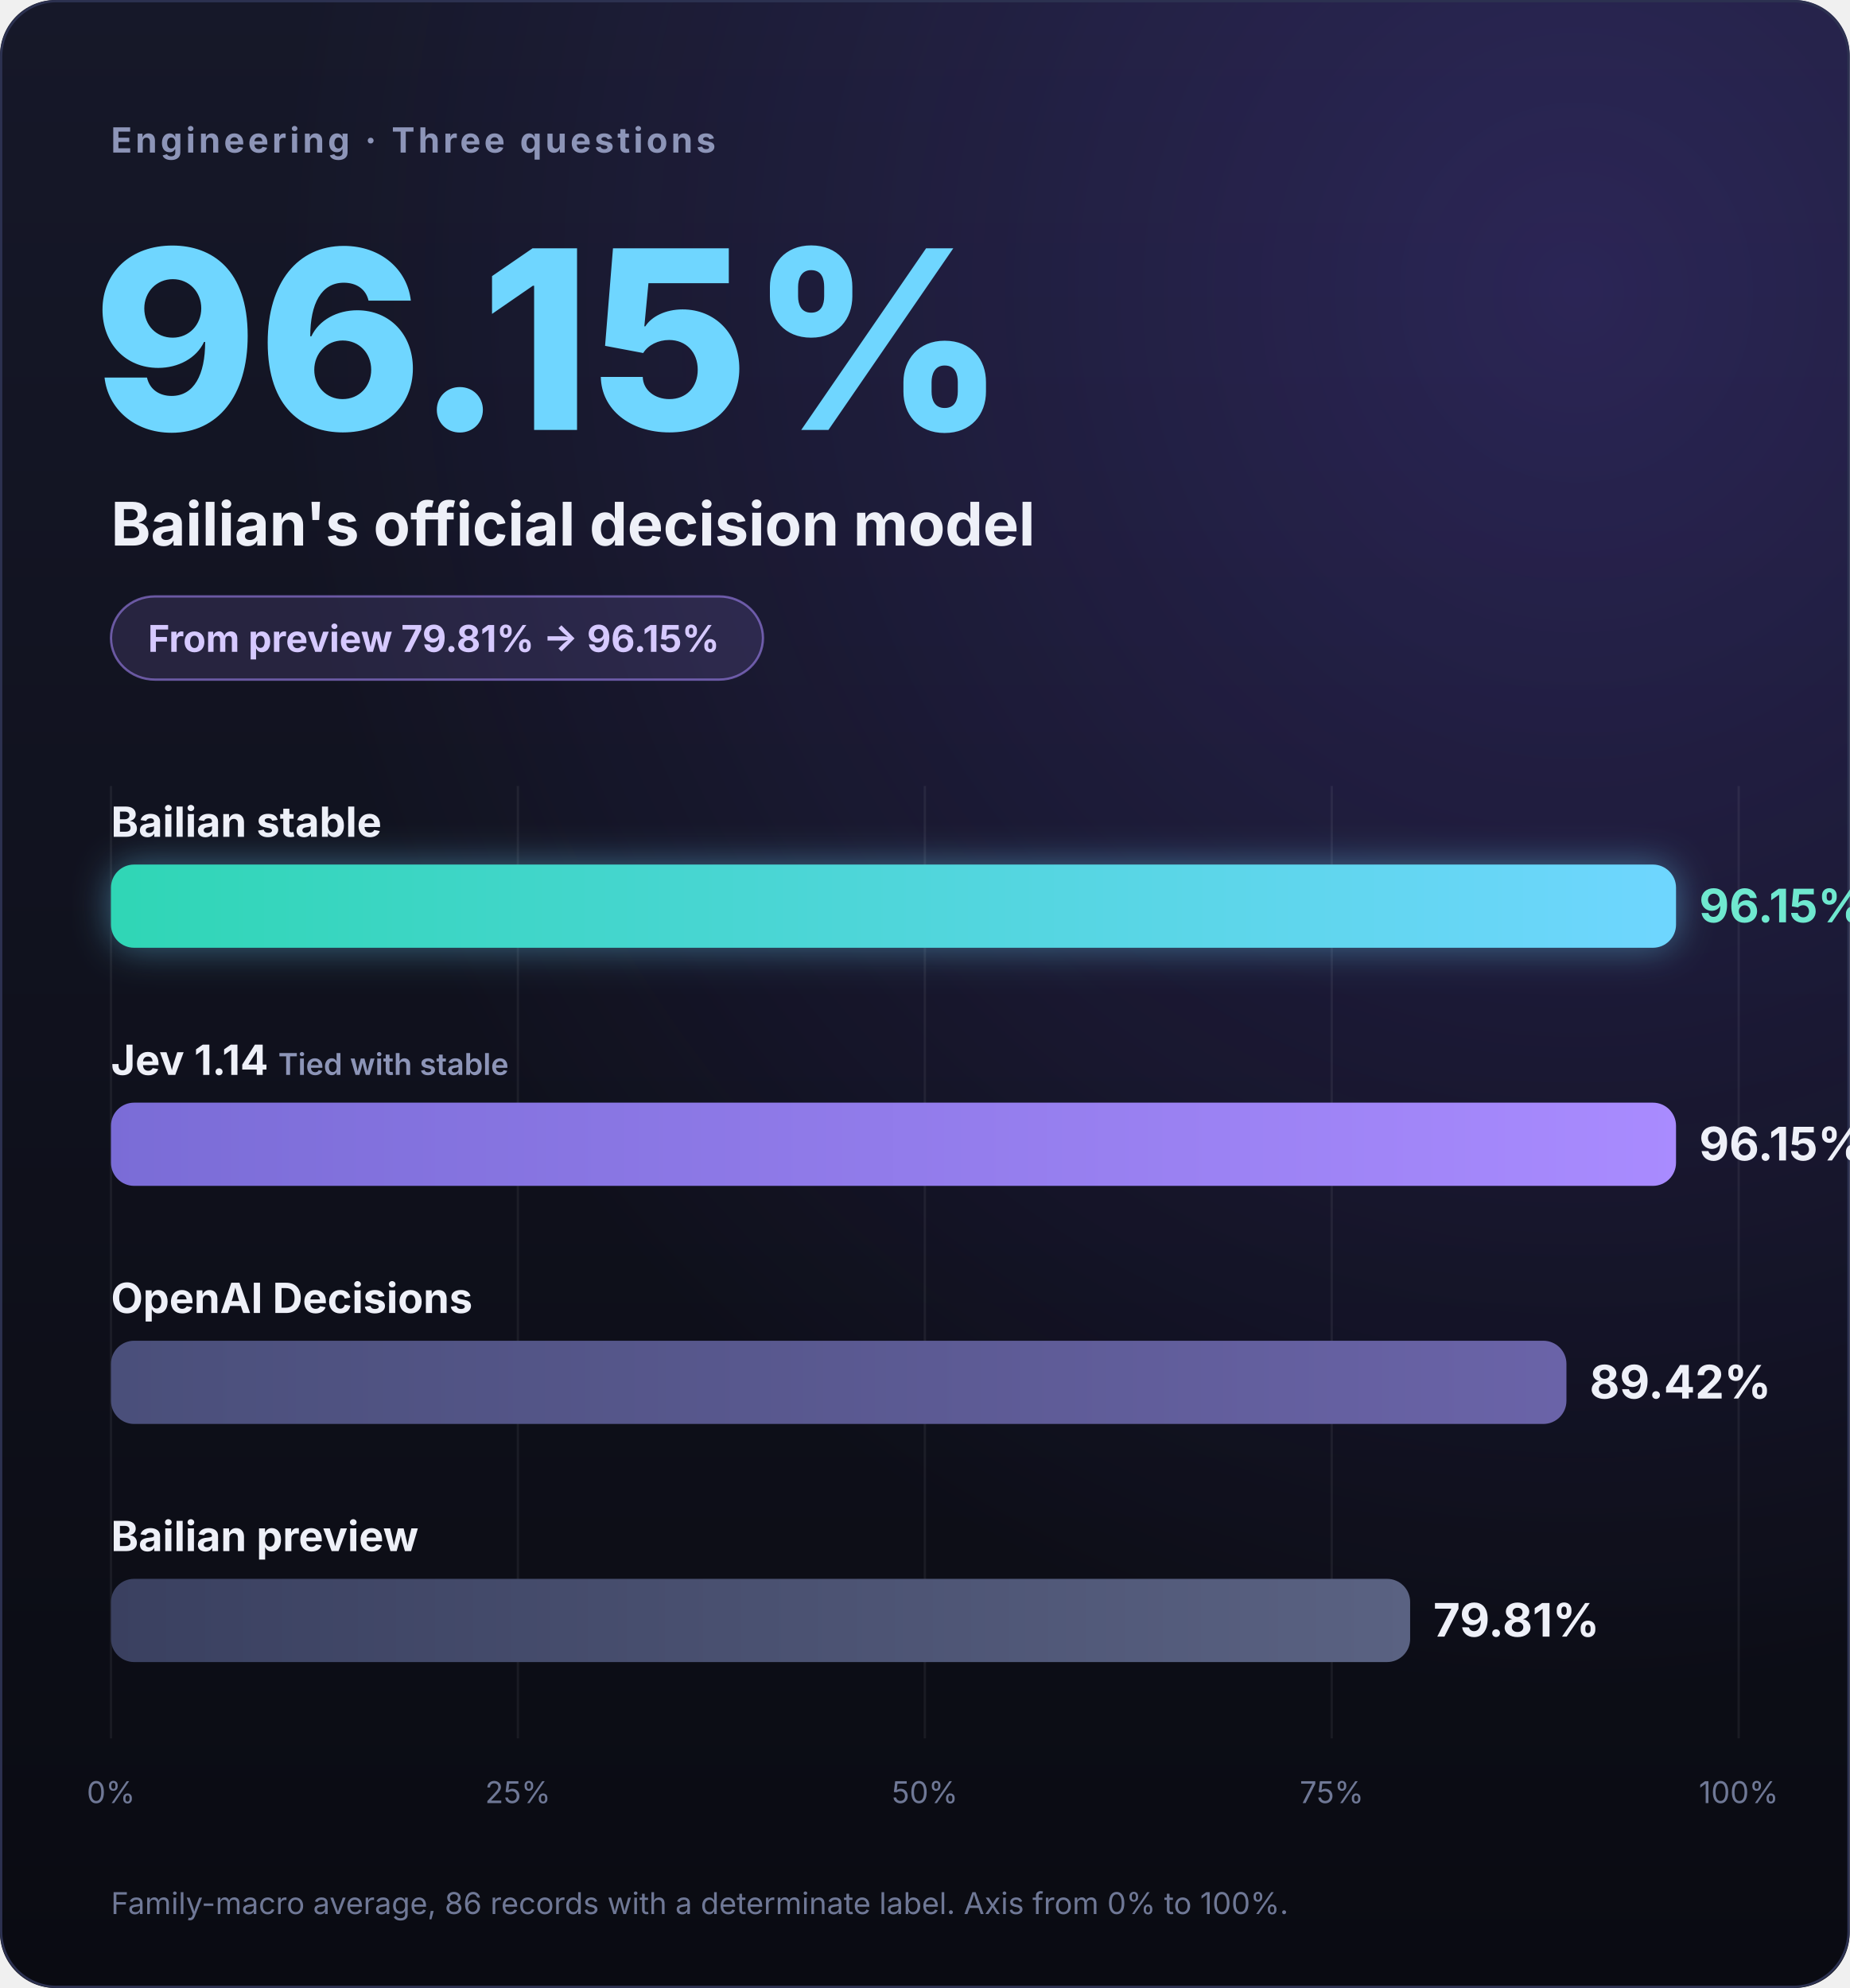
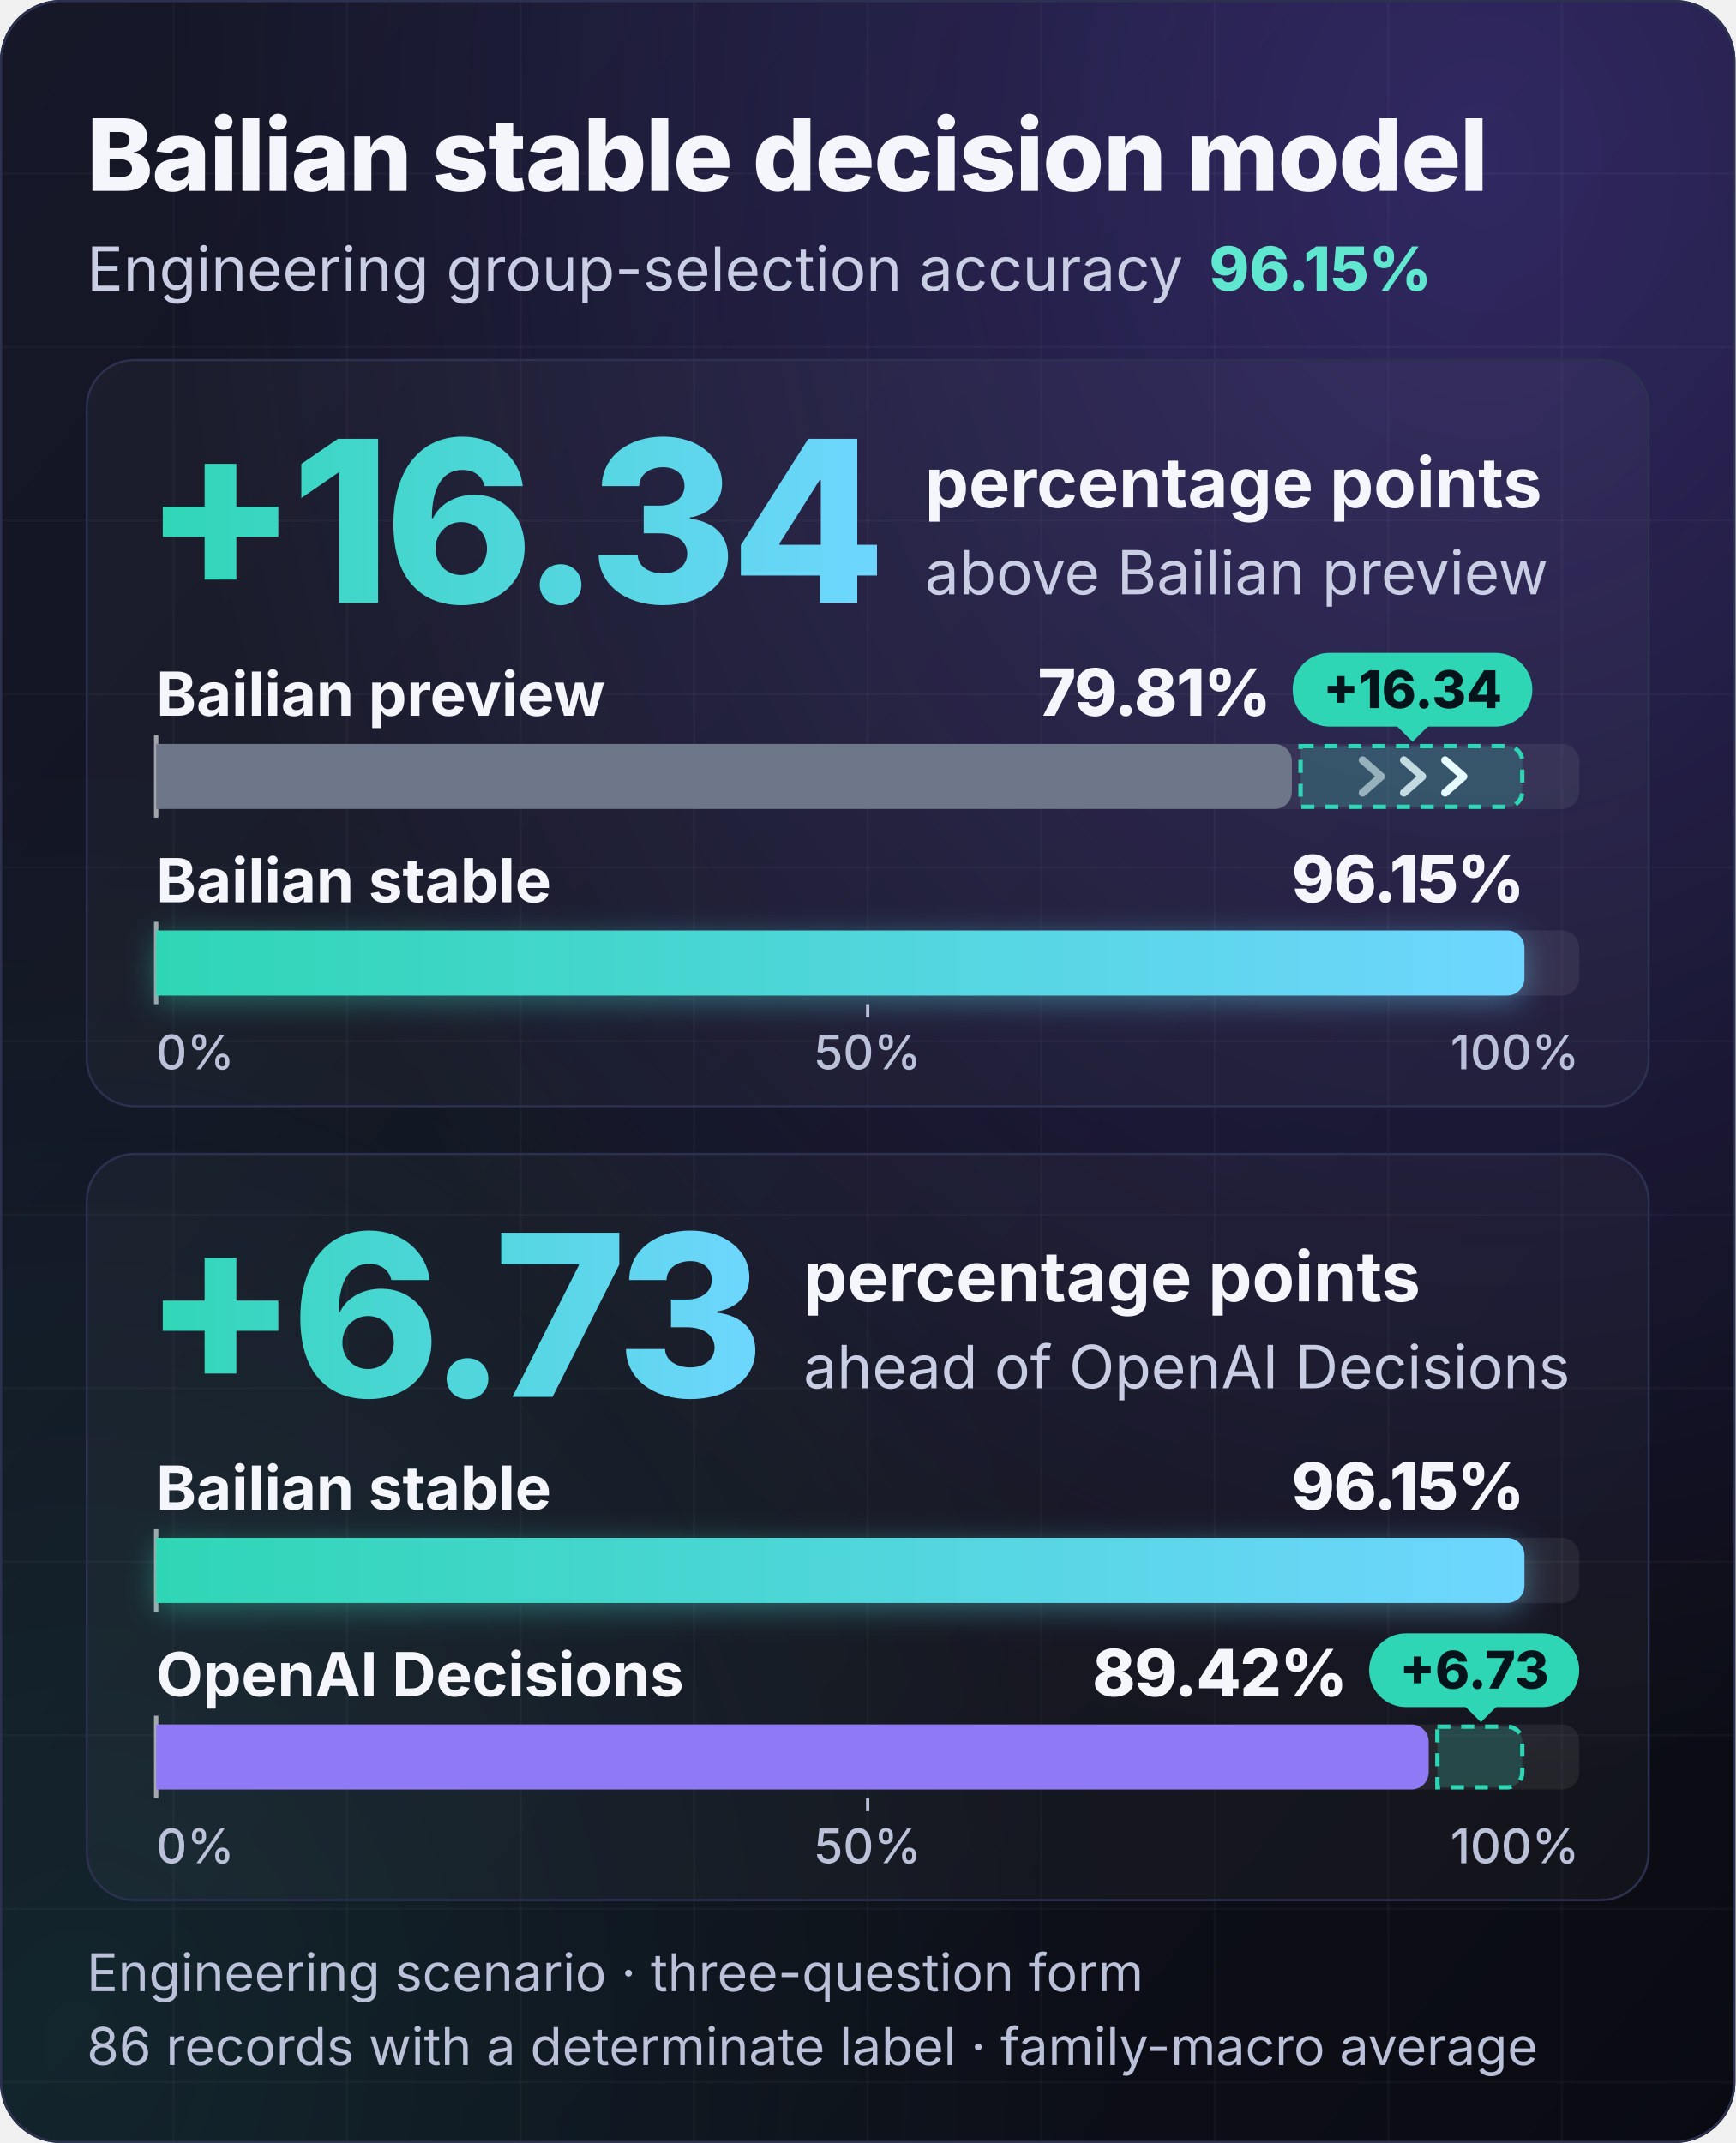
- <svg xmlns="http://www.w3.org/2000/svg" width="800" height="860" viewBox="0 0 800 860" role="img" aria-label="Engineering group-selection accuracy: Bailian stable 96.15%, tied with Jev 1.14, ahead of OpenAI Decisions at 89.42% and the Bailian preview at 79.81%">
+ <svg xmlns="http://www.w3.org/2000/svg" width="800" height="988" viewBox="0 0 800 988" role="img" aria-label="Engineering group-selection accuracy, three-question form. Bailian preview 79.81%, stable 96.15%, a lift of 16.34 percentage points. Bailian stable 96.15%, OpenAI Decisions 89.42%, a lead of 6.73 percentage points.">
  <defs>
-     <linearGradient id="bg" x1="0" y1="0" x2="0" y2="1">
+     <linearGradient id="bg" x1="0" y1="0" x2="1" y2="1">
      <stop offset="0" stop-color="#161829" />
      <stop offset="1" stop-color="#0a0b12" />
    </linearGradient>
-     <radialGradient id="glow" cx=".85" cy=".15" r=".7">
-       <stop offset="0" stop-color="#7b5cff" stop-opacity=".22" />
+     <radialGradient id="glow" cx=".85" cy=".08" r=".75">
+       <stop offset="0" stop-color="#7b5cff" stop-opacity=".30" />
      <stop offset="1" stop-color="#7b5cff" stop-opacity="0" />
    </radialGradient>
-     <filter id="soft" x="-40%" y="-80%" width="180%" height="260%">
-       <feGaussianBlur stdDeviation="8" />
-     </filter>
-   </defs>
-   <rect width="800" height="860" rx="24" fill="url(#bg)" />
-   <rect width="800" height="860" rx="24" fill="url(#glow)" />
-   <rect x=".5" y=".5" width="799" height="859" rx="24" fill="none" stroke="#2c3150" />
-   <g font-family="Inter,-apple-system,BlinkMacSystemFont,'Segoe UI','PingFang SC','Microsoft YaHei','Noto Sans CJK SC',sans-serif">
-     <text x="48" y="66" font-size="15" font-weight="700" letter-spacing="1.5" fill="#8d95b8">Engineering  ·  Three questions</text>
-     <text x="40" y="186" font-size="108" font-weight="800" fill="#6fd6ff">96.15%</text>
-     <text x="48" y="236" font-size="26" font-weight="700" fill="#eef0f8">Bailian's official decision model</text>
-     <rect x="48" y="258" width="282" height="36" rx="19" fill="#a98bff" fill-opacity=".14" stroke="#a98bff" stroke-opacity=".55" />
-     <text x="64" y="282" font-size="16" font-weight="700" fill="#d6c9ff">From preview  79.81%  →  96.15%</text>
-     <path d="M48.0 340 V752" stroke="#fff" stroke-opacity=".06" />
-     <text x="48.0" y="780" font-size="13" text-anchor="middle" fill="#6f7896">0%</text>
-     <path d="M224.0 340 V752" stroke="#fff" stroke-opacity=".06" />
-     <text x="224.0" y="780" font-size="13" text-anchor="middle" fill="#6f7896">25%</text>
-     <path d="M400.0 340 V752" stroke="#fff" stroke-opacity=".06" />
-     <text x="400.0" y="780" font-size="13" text-anchor="middle" fill="#6f7896">50%</text>
-     <path d="M576.0 340 V752" stroke="#fff" stroke-opacity=".06" />
-     <text x="576.0" y="780" font-size="13" text-anchor="middle" fill="#6f7896">75%</text>
-     <path d="M752.0 340 V752" stroke="#fff" stroke-opacity=".06" />
-     <text x="752.0" y="780" font-size="13" text-anchor="middle" fill="#6f7896">100%</text>
-     <linearGradient id="bar0" x1="0" y1="0" x2="1" y2="0">
+     <radialGradient id="glow2" cx=".05" cy=".95" r=".6">
+       <stop offset="0" stop-color="#2fd6b5" stop-opacity=".10" />
+       <stop offset="1" stop-color="#2fd6b5" stop-opacity="0" />
+     </radialGradient>
+     <linearGradient id="stable" gradientUnits="userSpaceOnUse" x1="72" y1="0" x2="702.74" y2="0">
      <stop offset="0" stop-color="#2fd6b5" />
      <stop offset="1" stop-color="#6fd6ff" />
    </linearGradient>
-     <text x="48" y="362.0" font-size="18" font-weight="700" fill="#eef0f8">Bailian stable</text>
-     <rect x="48" y="374.0" width="676.9" height="36" rx="10" fill="#6fd6ff" opacity=".45" filter="url(#soft)" />
-     <rect x="48" y="374.0" width="676.9" height="36" rx="10" fill="url(#bar0)" />
-     <text x="734.9" y="399.0" font-size="20" font-weight="700" fill="#6fe8cf">96.15%</text>
-     <linearGradient id="bar1" x1="0" y1="0" x2="1" y2="0">
-       <stop offset="0" stop-color="#7a6cd6" />
-       <stop offset="1" stop-color="#a98bff" />
+     <filter id="soft" x="-10%" y="-200%" width="120%" height="500%">
+       <feGaussianBlur stdDeviation="7" />
+     </filter>
+     <clipPath id="frame">
+       <rect width="800" height="988" rx="28" />
+     </clipPath>
+   </defs>
+   <g clip-path="url(#frame)">
+     <rect width="800" height="988" fill="url(#bg)" />
+     <rect width="800" height="988" fill="url(#glow)" />
+     <rect width="800" height="988" fill="url(#glow2)" />
+     <g stroke="#ffffff" stroke-opacity=".03" stroke-width="1">
+       <path d="M0 0V988" />
+       <path d="M80 0V988" />
+       <path d="M160 0V988" />
+       <path d="M240 0V988" />
+       <path d="M320 0V988" />
+       <path d="M400 0V988" />
+       <path d="M480 0V988" />
+       <path d="M560 0V988" />
+       <path d="M640 0V988" />
+       <path d="M720 0V988" />
+       <path d="M800 0V988" />
+       <path d="M0 0H800" />
+       <path d="M0 80H800" />
+       <path d="M0 160H800" />
+       <path d="M0 240H800" />
+       <path d="M0 320H800" />
+       <path d="M0 400H800" />
+       <path d="M0 480H800" />
+       <path d="M0 560H800" />
+       <path d="M0 640H800" />
+       <path d="M0 720H800" />
+       <path d="M0 800H800" />
+       <path d="M0 880H800" />
+       <path d="M0 960H800" />
+     </g>
+   </g>
+   <rect x=".5" y=".5" width="799" height="987" rx="28" fill="none" stroke="#2c3150" />
+   <g font-family="Inter,'Noto Sans CJK SC','PingFang SC','Microsoft YaHei',-apple-system,BlinkMacSystemFont,'Segoe UI',sans-serif">
+     <text x="40" y="88" font-size="46" font-weight="800" fill="#f4f6fc" letter-spacing="-0.5">Bailian stable decision model</text>
+     <text x="40" y="134" font-size="28" font-weight="400" fill="#c9cee4">Engineering group-selection accuracy</text>
+     <text x="557.41" y="134" font-size="28" font-weight="800" fill="#5fe8cf">96.15%</text>
+     <rect x="40" y="166" width="720" height="344" rx="22" fill="#ffffff" fill-opacity=".035" stroke="#2c3150" />
+     <linearGradient id="hero-lift" gradientUnits="userSpaceOnUse" x1="66" y1="0" x2="408.4" y2="0">
+       <stop offset="0" stop-color="#2fd6b5" />
+       <stop offset="1" stop-color="#6fd6ff" />
    </linearGradient>
-     <text x="48" y="465.0" font-size="18" font-weight="700" fill="#eef0f8">Jev 1.14  <tspan font-size="13" font-weight="600" fill="#8d95b8">Tied with stable</tspan>
-     </text>
-     <rect x="48" y="477.0" width="676.9" height="36" rx="10" fill="url(#bar1)" />
-     <text x="734.9" y="502.0" font-size="20" font-weight="700" fill="#eef0f8">96.15%</text>
-     <linearGradient id="bar2" x1="0" y1="0" x2="1" y2="0">
-       <stop offset="0" stop-color="#4a4f7a" />
-       <stop offset="1" stop-color="#6a63a8" />
+     <text x="66" y="278" font-size="104" font-weight="800" fill="url(#hero-lift)" letter-spacing="-3">+16.34</text>
+     <text x="426.4" y="234" font-size="32" font-weight="700" fill="#f4f6fc">percentage points</text>
+     <text x="426.4" y="274" font-size="28" font-weight="400" fill="#c9cee4">above Bailian preview</text>
+     <text x="72" y="330" font-size="28" font-weight="700" fill="#f4f6fc">Bailian preview</text>
+     <path d="M72 339V377" stroke="#ffffff" stroke-opacity=".6" stroke-width="2" />
+     <path d="M72 343H720a8 8 0 0 1 8 8V365a8 8 0 0 1 -8 8H72Z" fill="#ffffff" fill-opacity=".07" />
+     <path d="M72 343H587.55a8 8 0 0 1 8 8V365a8 8 0 0 1 -8 8H72Z" fill="#6e7689" />
+     <path d="M599.55 344H694.74a7 7 0 0 1 7 7V365a7 7 0 0 1 -7 7H599.55Z" fill="#2fd6b5" fill-opacity=".2" stroke="#2fd6b5" stroke-width="2" stroke-dasharray="6 5" />
+     <path d="M628.15 350.5l8.5 7.5l-8.5 7.5" fill="none" stroke="#e6fbff" stroke-opacity="0.55" stroke-width="3.6" stroke-linecap="round" stroke-linejoin="round" />
+     <path d="M647.15 350.5l8.5 7.5l-8.5 7.5" fill="none" stroke="#e6fbff" stroke-opacity="0.8" stroke-width="3.6" stroke-linecap="round" stroke-linejoin="round" />
+     <path d="M666.15 350.5l8.5 7.5l-8.5 7.5" fill="none" stroke="#e6fbff" stroke-opacity="1.0" stroke-width="3.6" stroke-linecap="round" stroke-linejoin="round" />
+     <path d="M643.15 334h16l-8 8z" fill="#2fd6b5" />
+     <rect x="595.91" y="301" width="110.48" height="34" rx="17" fill="#2fd6b5" />
+     <text x="651.15" y="326.5" font-size="24" font-weight="800" fill="#04141a" text-anchor="middle">+16.34</text>
+     <text x="585.91" y="330" font-size="30" font-weight="800" fill="#f4f6fc" text-anchor="end" letter-spacing="-0.5">79.81%</text>
+     <text x="72" y="416" font-size="28" font-weight="700" fill="#f4f6fc">Bailian stable</text>
+     <path d="M72 425V463" stroke="#ffffff" stroke-opacity=".6" stroke-width="2" />
+     <path d="M72 429H720a8 8 0 0 1 8 8V451a8 8 0 0 1 -8 8H72Z" fill="#ffffff" fill-opacity=".07" />
+     <text x="702.74" y="416" font-size="30" font-weight="800" fill="#f4f6fc" text-anchor="end" letter-spacing="-0.5">96.15%</text>
+     <path d="M72 432H694.74a8 8 0 0 1 8 8V454a8 8 0 0 1 -8 8H72Z" fill="url(#stable)" opacity=".4" filter="url(#soft)" />
+     <path d="M72 429H694.74a8 8 0 0 1 8 8V451a8 8 0 0 1 -8 8H72Z" fill="url(#stable)" />
+     <text x="72" y="493" font-size="22" font-weight="500" fill="#bac1d8">0%</text>
+     <path d="M400 463v6" stroke="#bac1d8" stroke-width="1.5" />
+     <text x="400" y="493" font-size="22" font-weight="500" fill="#bac1d8" text-anchor="middle">50%</text>
+     <text x="728" y="493" font-size="22" font-weight="500" fill="#bac1d8" text-anchor="end">100%</text>
+     <rect x="40" y="532" width="720" height="344" rx="22" fill="#ffffff" fill-opacity=".035" stroke="#2c3150" />
+     <linearGradient id="hero-lead" gradientUnits="userSpaceOnUse" x1="66" y1="0" x2="352.39" y2="0">
+       <stop offset="0" stop-color="#2fd6b5" />
+       <stop offset="1" stop-color="#6fd6ff" />
    </linearGradient>
-     <text x="48" y="568.0" font-size="18" font-weight="700" fill="#eef0f8">OpenAI Decisions</text>
-     <rect x="48" y="580.0" width="629.5" height="36" rx="10" fill="url(#bar2)" />
-     <text x="687.5" y="605.0" font-size="20" font-weight="700" fill="#eef0f8">89.42%</text>
-     <linearGradient id="bar3" x1="0" y1="0" x2="1" y2="0">
-       <stop offset="0" stop-color="#3a4060" />
-       <stop offset="1" stop-color="#5a6282" />
-     </linearGradient>
-     <text x="48" y="671.0" font-size="18" font-weight="700" fill="#eef0f8">Bailian preview</text>
-     <rect x="48" y="683.0" width="561.9" height="36" rx="10" fill="url(#bar3)" />
-     <text x="619.9" y="708.0" font-size="20" font-weight="700" fill="#eef0f8">79.81%</text>
-     <text x="48" y="828" font-size="13" fill="#6f7896">Family-macro average, 86 records with a determinate label. Axis from 0% to 100%.</text>
+     <text x="66" y="644" font-size="104" font-weight="800" fill="url(#hero-lead)" letter-spacing="-3">+6.73</text>
+     <text x="370.39" y="600" font-size="32" font-weight="700" fill="#f4f6fc">percentage points</text>
+     <text x="370.39" y="640" font-size="27.5" font-weight="400" fill="#c9cee4">ahead of OpenAI Decisions</text>
+     <text x="72" y="696" font-size="28" font-weight="700" fill="#f4f6fc">Bailian stable</text>
+     <path d="M72 705V743" stroke="#ffffff" stroke-opacity=".6" stroke-width="2" />
+     <path d="M72 709H720a8 8 0 0 1 8 8V731a8 8 0 0 1 -8 8H72Z" fill="#ffffff" fill-opacity=".07" />
+     <text x="702.74" y="696" font-size="30" font-weight="800" fill="#f4f6fc" text-anchor="end" letter-spacing="-0.5">96.15%</text>
+     <path d="M72 712H694.74a8 8 0 0 1 8 8V734a8 8 0 0 1 -8 8H72Z" fill="url(#stable)" opacity=".4" filter="url(#soft)" />
+     <path d="M72 709H694.74a8 8 0 0 1 8 8V731a8 8 0 0 1 -8 8H72Z" fill="url(#stable)" />
+     <text x="72" y="782" font-size="28" font-weight="700" fill="#f4f6fc">OpenAI Decisions</text>
+     <path d="M72 791V829" stroke="#ffffff" stroke-opacity=".6" stroke-width="2" />
+     <path d="M72 795H720a8 8 0 0 1 8 8V817a8 8 0 0 1 -8 8H72Z" fill="#ffffff" fill-opacity=".07" />
+     <path d="M72 795H650.6a8 8 0 0 1 8 8V817a8 8 0 0 1 -8 8H72Z" fill="#9079f5" />
+     <path d="M662.6 796H694.74a7 7 0 0 1 7 7V817a7 7 0 0 1 -7 7H662.6Z" fill="#2fd6b5" fill-opacity=".2" stroke="#2fd6b5" stroke-width="2" stroke-dasharray="6 5" />
+     <path d="M674.67 786h16l-8 8z" fill="#2fd6b5" />
+     <rect x="631.14" y="753" width="96.86" height="34" rx="17" fill="#2fd6b5" />
+     <text x="679.57" y="778.5" font-size="24" font-weight="800" fill="#04141a" text-anchor="middle">+6.73</text>
+     <text x="621.14" y="782" font-size="30" font-weight="800" fill="#f4f6fc" text-anchor="end" letter-spacing="-0.5">89.42%</text>
+     <text x="72" y="859" font-size="22" font-weight="500" fill="#bac1d8">0%</text>
+     <path d="M400 829v6" stroke="#bac1d8" stroke-width="1.5" />
+     <text x="400" y="859" font-size="22" font-weight="500" fill="#bac1d8" text-anchor="middle">50%</text>
+     <text x="728" y="859" font-size="22" font-weight="500" fill="#bac1d8" text-anchor="end">100%</text>
+     <text x="40" y="918" font-size="24" font-weight="400" fill="#bac1d8">Engineering scenario · three-question form</text>
+     <text x="40" y="952" font-size="24" font-weight="400" fill="#bac1d8">86 records with a determinate label · family-macro average</text>
  </g>
</svg>
